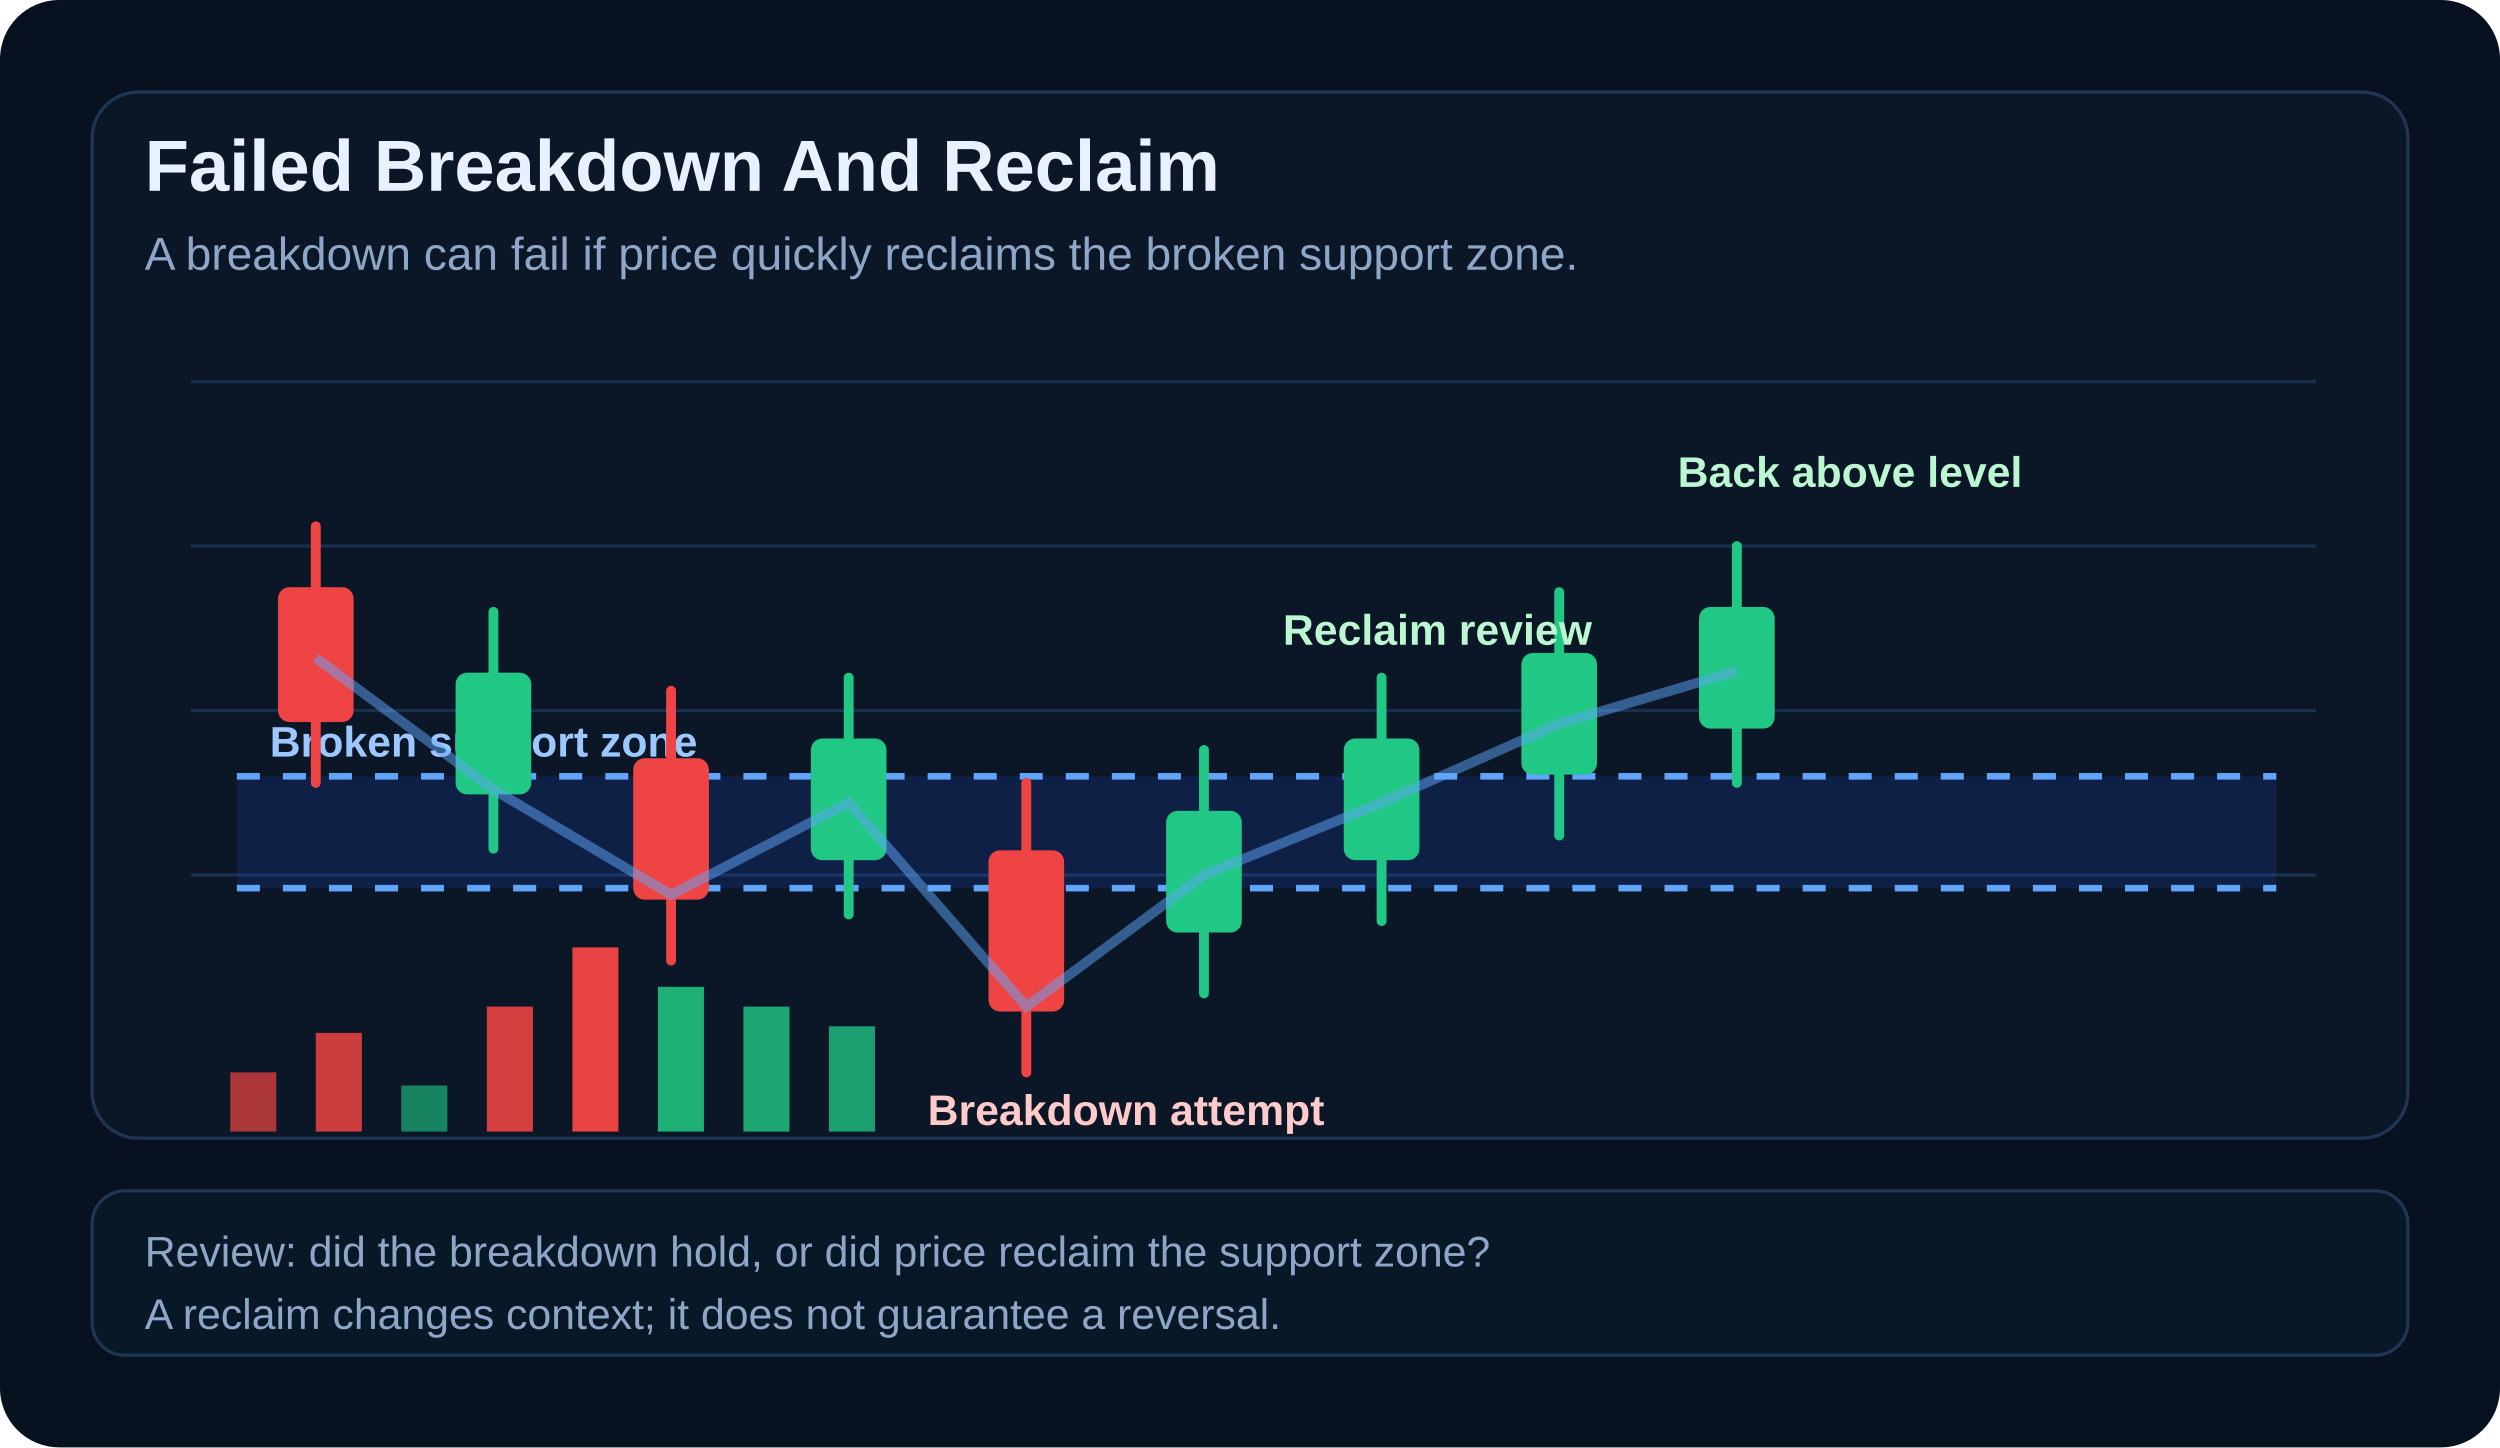
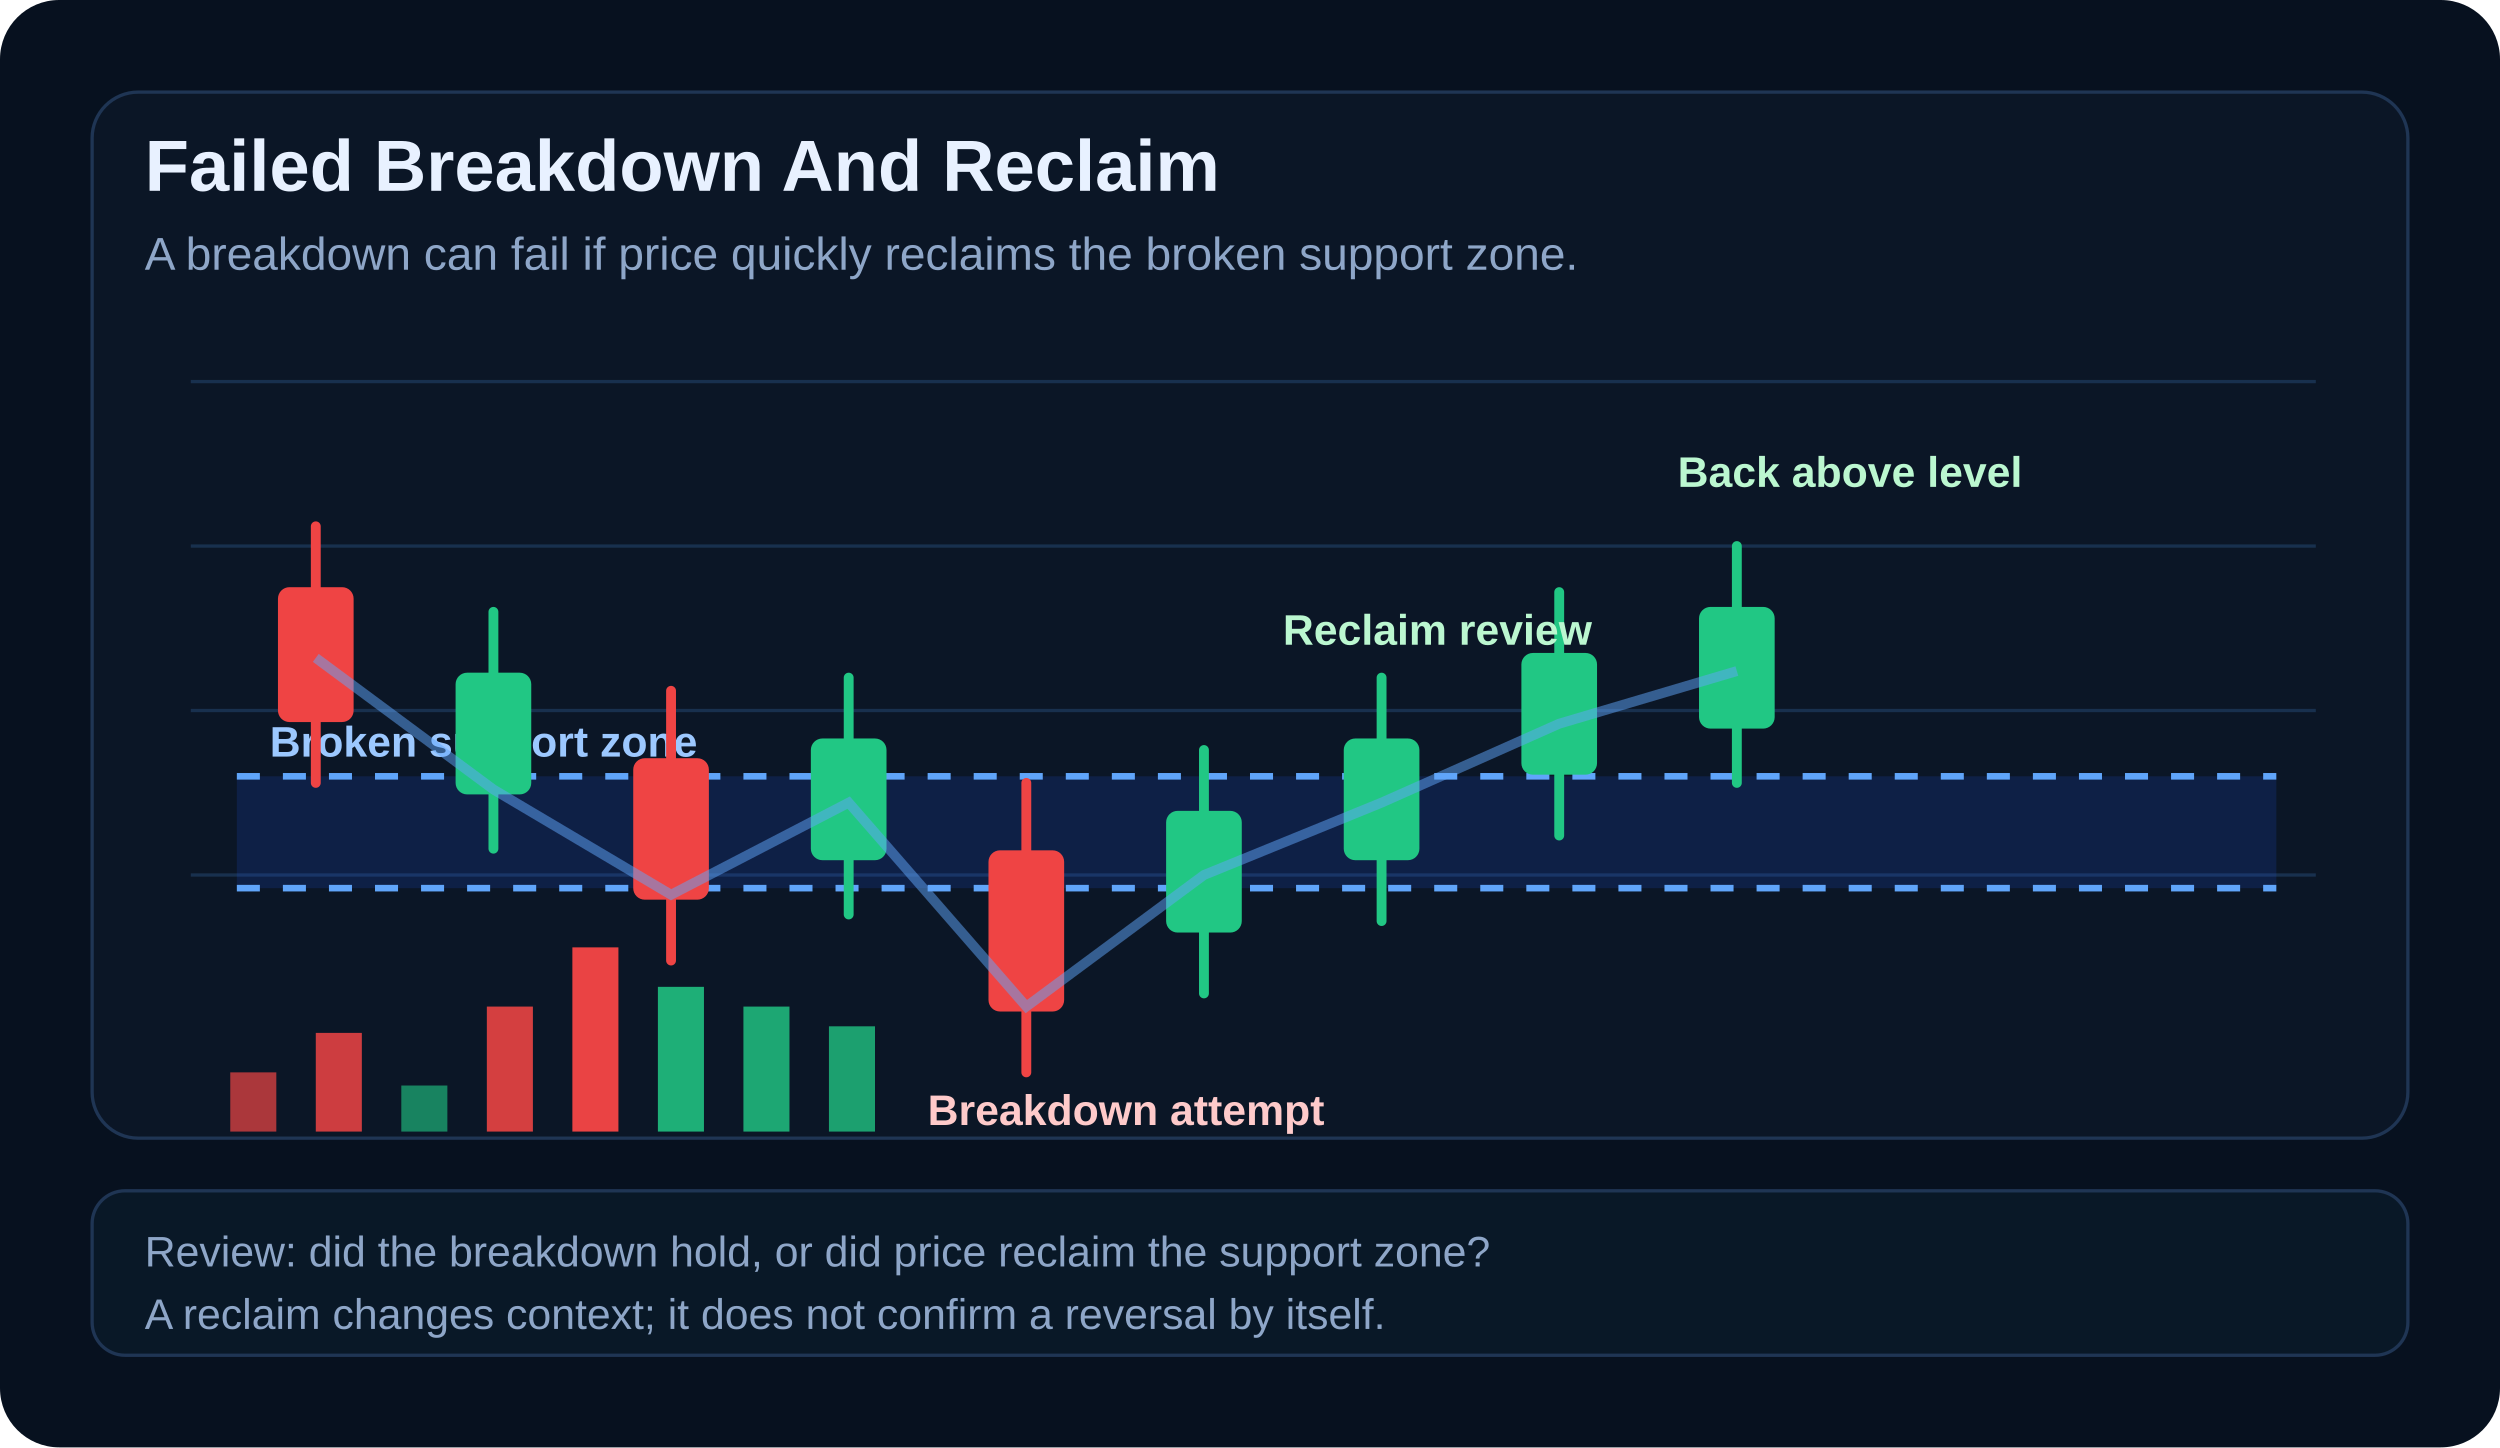
<svg xmlns="http://www.w3.org/2000/svg" viewBox="0 0 760 440" role="img" aria-labelledby="title desc">
  <rect width="760" height="440" rx="18" fill="#07111f" />
  <rect x="28" y="28" width="704" height="318" rx="14" fill="#0b1626" stroke="#1f3554" />
  <text x="44" y="58" fill="#e8f1ff" font-family="Arial, sans-serif" font-size="22" font-weight="700">Failed Breakdown And Reclaim</text>
  <text x="44" y="82" fill="#8ea6c8" font-family="Arial, sans-serif" font-size="14">A breakdown can fail if price quickly reclaims the broken support zone.</text>
  <g stroke="#18304e" stroke-width="1">
    <line x1="58" y1="116" x2="704" y2="116" />
    <line x1="58" y1="166" x2="704" y2="166" />
    <line x1="58" y1="216" x2="704" y2="216" />
    <line x1="58" y1="266" x2="704" y2="266" />
  </g>
  <rect x="72" y="236" width="620" height="34" fill="#1d4ed8" opacity=".18" />
  <line x1="72" y1="236" x2="692" y2="236" stroke="#60a5fa" stroke-width="2" stroke-dasharray="7 7" />
  <line x1="72" y1="270" x2="692" y2="270" stroke="#60a5fa" stroke-width="2" stroke-dasharray="7 7" />
  <text x="82" y="230" fill="#9cc8ff" font-family="Arial, sans-serif" font-size="13" font-weight="700">Broken support zone</text>
  <g stroke-linecap="round" stroke-width="3">
    <g stroke="#ef4444" fill="#ef4444">
      <line x1="96" y1="160" x2="96" y2="238" />
      <rect x="86" y="180" width="20" height="38" rx="2" />
      <line x1="204" y1="210" x2="204" y2="292" />
      <rect x="194" y="232" width="20" height="40" rx="2" />
      <line x1="312" y1="238" x2="312" y2="326" />
      <rect x="302" y="260" width="20" height="46" rx="2" />
    </g>
    <g stroke="#21c784" fill="#21c784">
      <line x1="150" y1="186" x2="150" y2="258" />
      <rect x="140" y="206" width="20" height="34" rx="2" />
      <line x1="258" y1="206" x2="258" y2="278" />
      <rect x="248" y="226" width="20" height="34" rx="2" />
      <line x1="366" y1="228" x2="366" y2="302" />
      <rect x="356" y="248" width="20" height="34" rx="2" />
      <line x1="420" y1="206" x2="420" y2="280" />
      <rect x="410" y="226" width="20" height="34" rx="2" />
      <line x1="474" y1="180" x2="474" y2="254" />
      <rect x="464" y="200" width="20" height="34" rx="2" />
      <line x1="528" y1="166" x2="528" y2="238" />
      <rect x="518" y="186" width="20" height="34" rx="2" />
    </g>
  </g>
  <path d="M96 200 L150 240 L204 272 L258 244 L312 306 L366 266 L420 244 L474 220 L528 204" fill="none" stroke="#60a5fa" stroke-width="3" opacity=".5" />
  <g font-family="Arial, sans-serif" font-size="13" font-weight="700">
    <text x="282" y="342" fill="#fecaca">Breakdown attempt</text>
    <text x="390" y="196" fill="#bbf7d0">Reclaim review</text>
    <text x="510" y="148" fill="#bbf7d0">Back above level</text>
  </g>
  <g>
    <rect x="70" y="326" width="14" height="18" fill="#ef4444" opacity=".7" />
    <rect x="96" y="314" width="14" height="30" fill="#ef4444" opacity=".85" />
    <rect x="122" y="330" width="14" height="14" fill="#21c784" opacity=".62" />
    <rect x="148" y="306" width="14" height="38" fill="#ef4444" opacity=".88" />
    <rect x="174" y="288" width="14" height="56" fill="#ef4444" opacity=".98" />
    <rect x="200" y="300" width="14" height="44" fill="#21c784" opacity=".86" />
    <rect x="226" y="306" width="14" height="38" fill="#21c784" opacity=".82" />
    <rect x="252" y="312" width="14" height="32" fill="#21c784" opacity=".78" />
  </g>
  <rect x="28" y="362" width="704" height="50" rx="10" fill="#091827" stroke="#1f3554" />
  <text x="44" y="385" fill="#8ea6c8" font-family="Arial, sans-serif" font-size="13">Review: did the breakdown hold, or did price reclaim the support zone?</text>
-   <text x="44" y="404" fill="#8ea6c8" font-family="Arial, sans-serif" font-size="13">A reclaim changes context; it does not guarantee a reversal.</text>
+   <text x="44" y="404" fill="#8ea6c8" font-family="Arial, sans-serif" font-size="13">A reclaim changes context; it does not confirm a reversal by itself.</text>
</svg>
